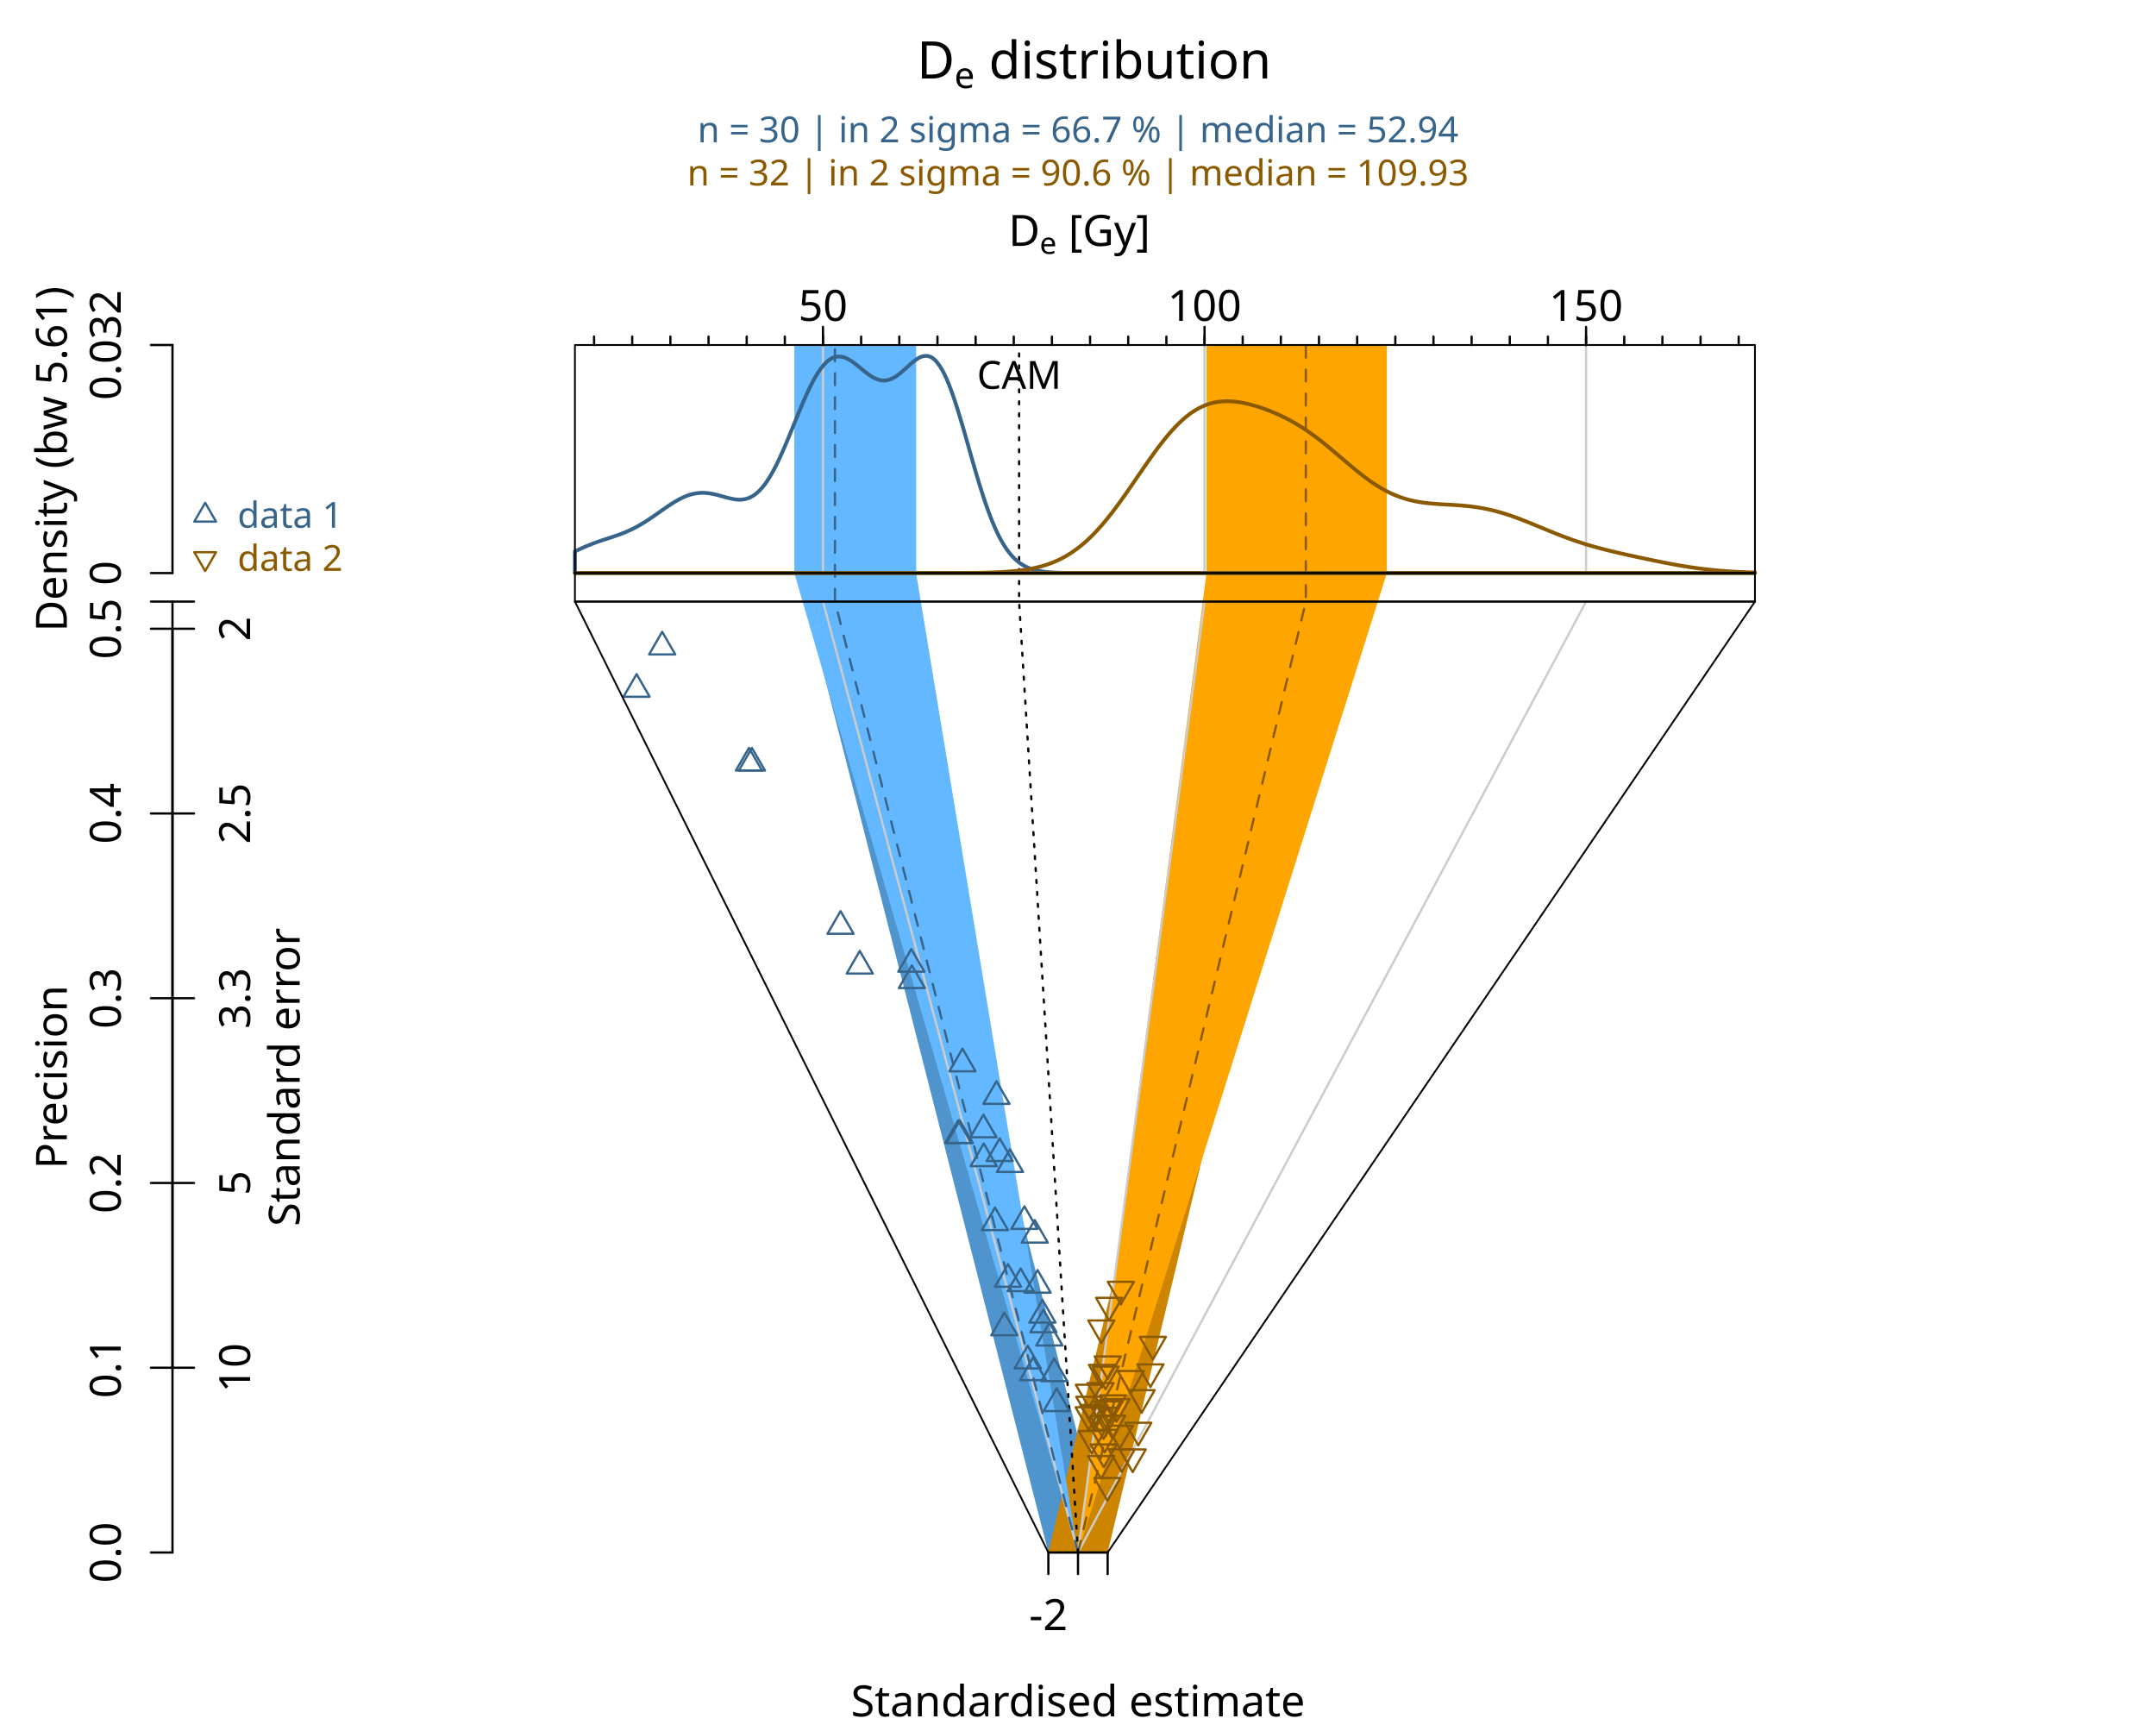
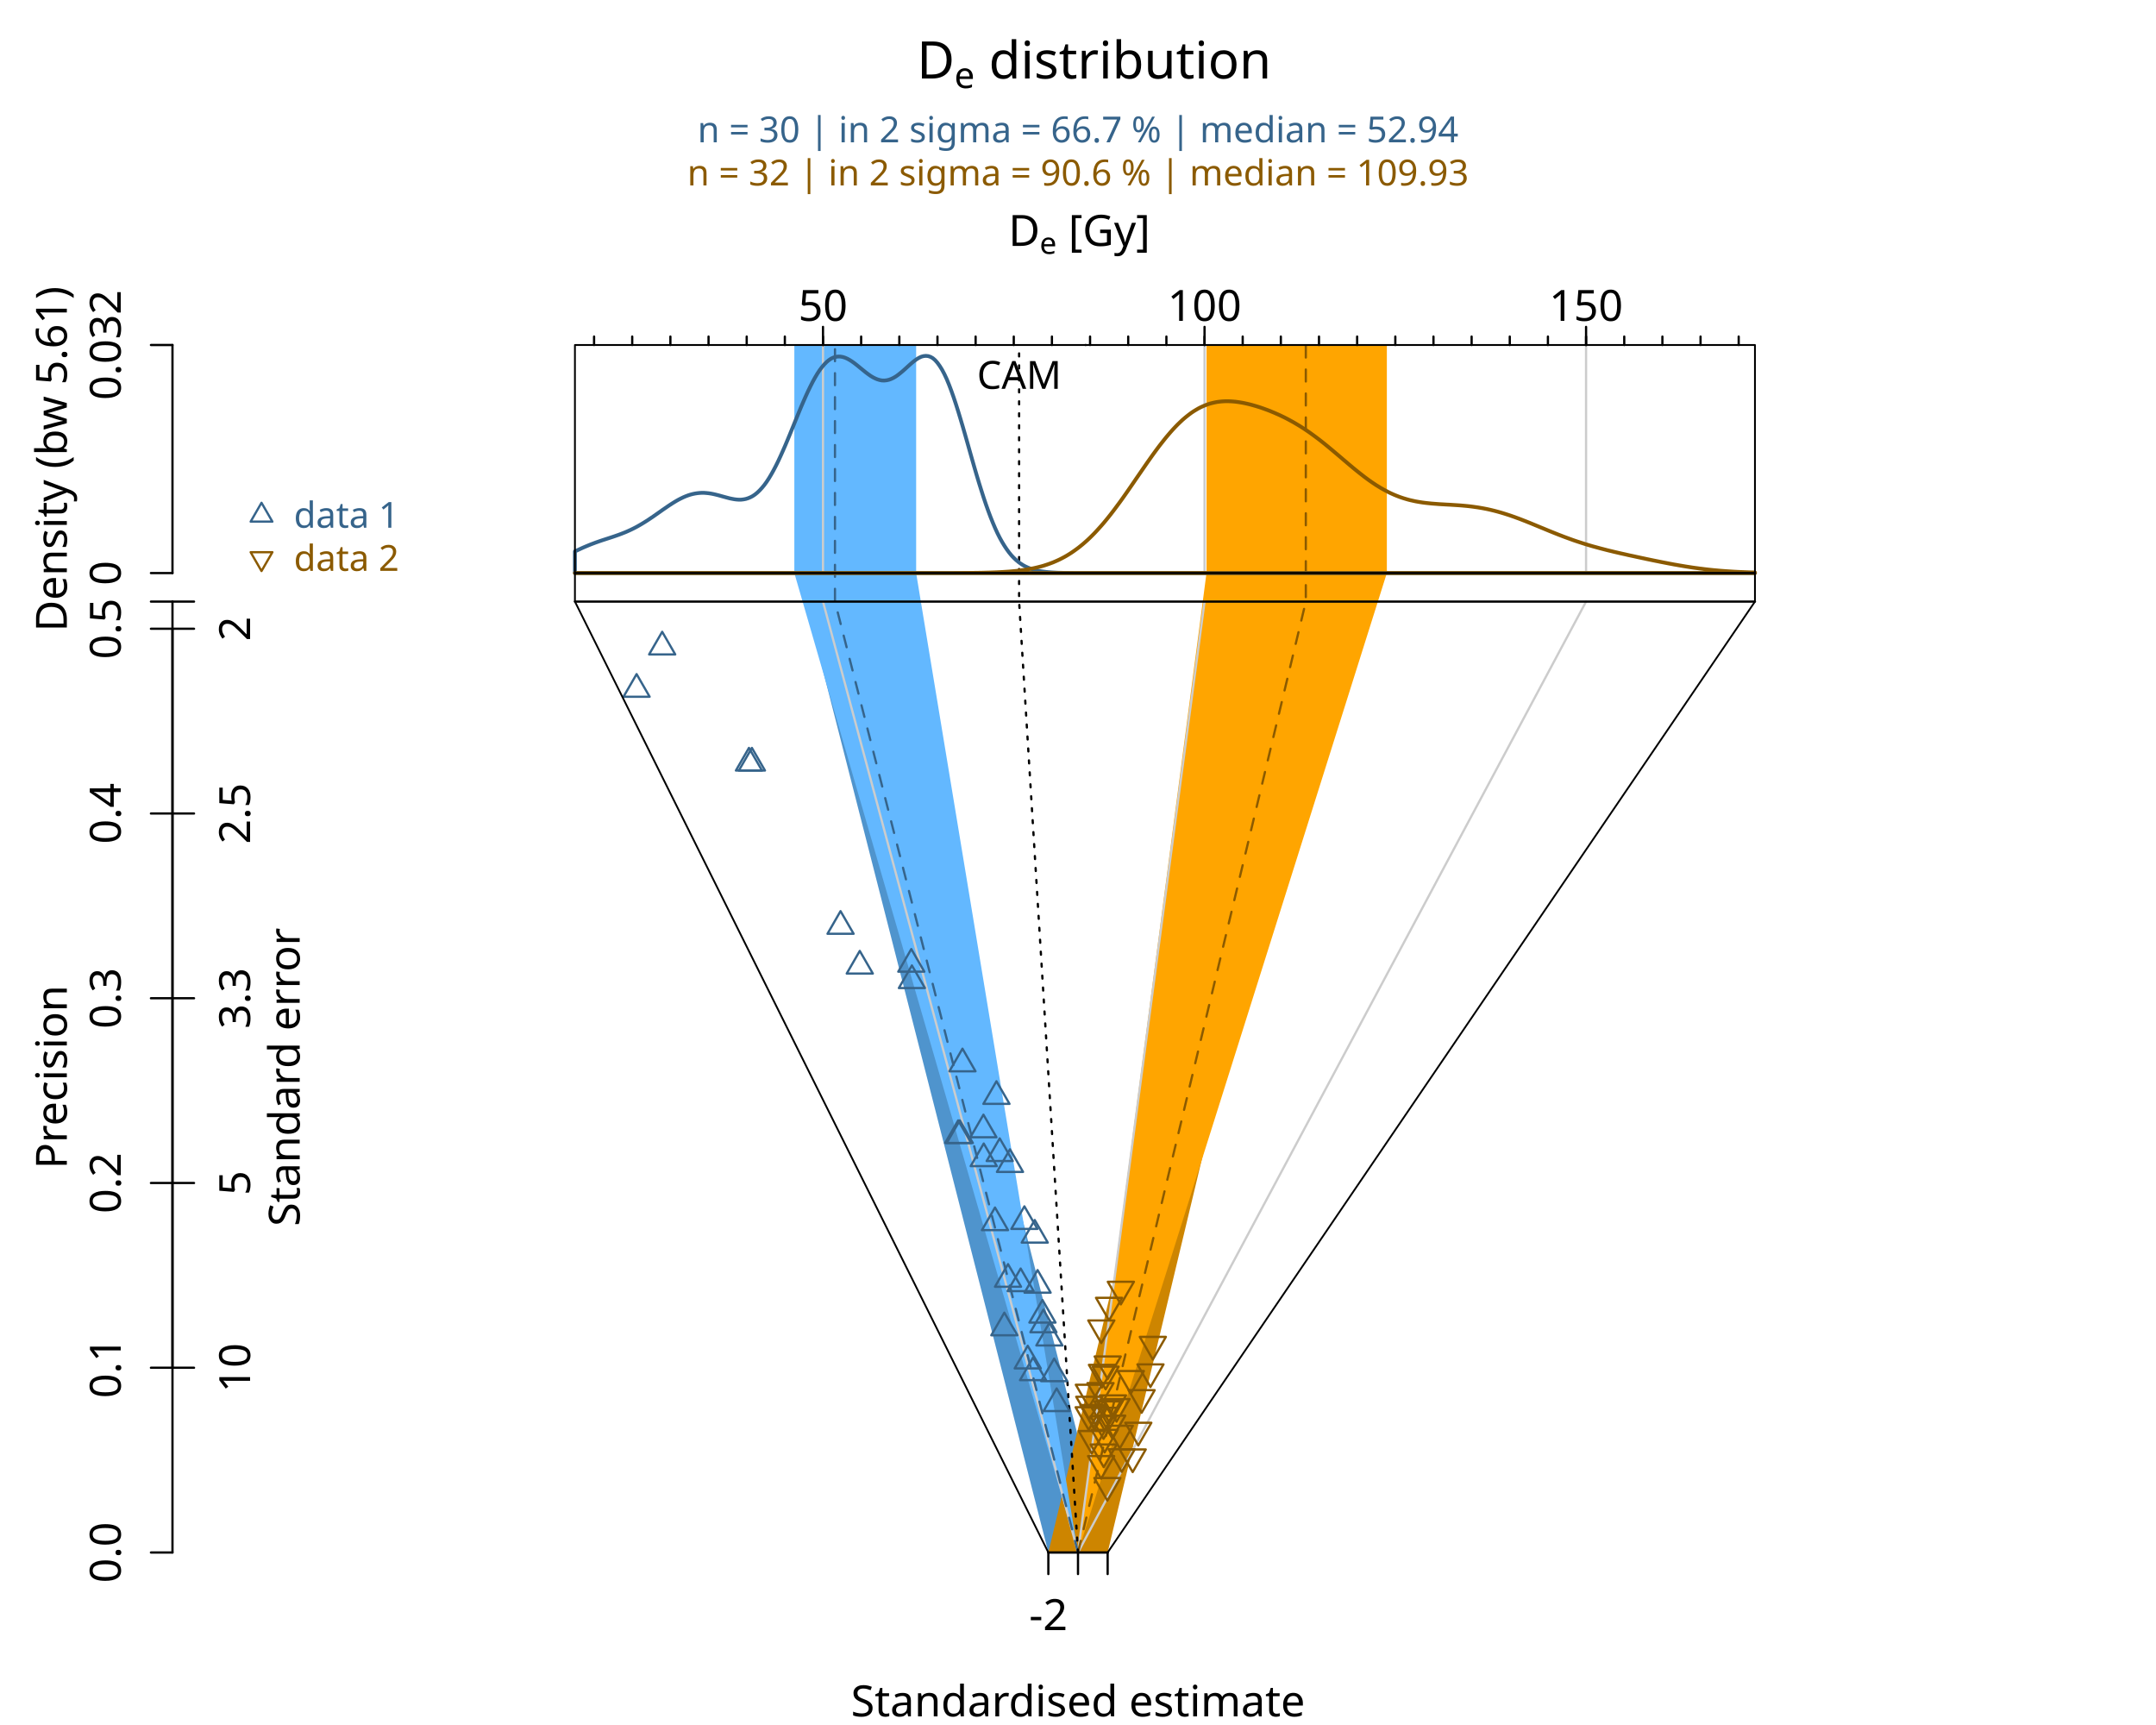
<svg xmlns="http://www.w3.org/2000/svg" class="svglite" data-engine-version="2.0" width="720.00pt" height="576.00pt" viewBox="0 0 720.00 576.00">
  <defs>
    <style type="text/css">
    .svglite line, .svglite polyline, .svglite polygon, .svglite path, .svglite rect, .svglite circle {
      fill: none;
      stroke: #000000;
      stroke-linecap: round;
      stroke-linejoin: round;
      stroke-miterlimit: 10.00;
    }
  </style>
  </defs>
  <rect width="100%" height="100%" style="stroke: none; fill: #FFFFFF;" />
  <defs>
    <clipPath id="cpMC4wMHw3MjAuMDB8MC4wMHw1NzYuMDA=">
      <rect x="0.00" y="0.00" width="720.00" height="576.00" />
    </clipPath>
  </defs>
  <g clip-path="url(#cpMC4wMHw3MjAuMDB8MC4wMHw1NzYuMDA=)">
    <text x="360.00" y="573.12" text-anchor="middle" style="font-size: 14.40px; font-family: sans;" textLength="143.30px" lengthAdjust="spacingAndGlyphs">Standardised estimate</text>
    <polygon points="350.10,518.40 369.90,518.40 292.61,216.00 272.81,216.00 " style="stroke-width: 0.75; stroke: none; fill: #4F94CD;" />
    <polygon points="350.10,518.40 369.90,518.40 442.36,216.00 422.56,216.00 " style="stroke-width: 0.75; stroke: none; fill: #CD8500;" />
    <polygon points="360.00,518.40 307.52,200.88 305.95,191.35 305.95,115.20 265.27,115.20 265.27,191.35 268.03,200.88 " style="stroke-width: 0.75; stroke: none; fill: #63B8FF;" />
    <polygon points="360.00,518.40 460.14,200.88 463.14,191.35 463.14,115.20 402.91,115.20 402.91,191.35 401.66,200.88 " style="stroke-width: 0.75; stroke: none; fill: #FFA500;" />
    <polyline points="360.00,518.40 274.84,200.88 " style="stroke-width: 0.75; stroke: #CCCCCC;" />
    <polyline points="274.84,191.35 274.84,115.20 " style="stroke-width: 0.75; stroke: #CCCCCC;" />
    <polyline points="360.00,518.40 402.26,200.88 " style="stroke-width: 0.75; stroke: #CCCCCC;" />
    <polyline points="402.26,191.35 402.26,115.20 " style="stroke-width: 0.75; stroke: #CCCCCC;" />
    <polyline points="360.00,518.40 529.67,200.88 " style="stroke-width: 0.75; stroke: #CCCCCC;" />
    <polyline points="529.67,191.35 529.67,115.20 " style="stroke-width: 0.75; stroke: #CCCCCC;" />
    <polyline points="360.00,518.40 278.84,200.88 278.84,191.35 278.84,115.20 " style="stroke-width: 0.75; stroke: #36648B; stroke-dasharray: 4.00,4.00;" />
    <polyline points="360.00,518.40 436.08,200.88 436.08,191.35 436.08,115.20 " style="stroke-width: 0.75; stroke: #8B5A00; stroke-dasharray: 4.00,4.00;" />
    <polyline points="360.00,518.40 340.33,200.88 340.33,115.20 " style="stroke-width: 0.75; stroke-dasharray: 1.00,3.00;" />
    <text x="340.37" y="129.83" text-anchor="middle" style="font-size: 12.96px; font-family: sans;" textLength="28.81px" lengthAdjust="spacingAndGlyphs">CAM</text>
    <text x="306.21" y="26.21" style="font-size: 17.28px; font-family: sans;" textLength="12.48px" lengthAdjust="spacingAndGlyphs">D</text>
    <text x="318.69" y="29.40" style="font-size: 12.10px; font-family: sans;" textLength="6.73px" lengthAdjust="spacingAndGlyphs">e</text>
    <text x="325.42" y="26.21" style="font-size: 17.28px; font-family: sans;" textLength="4.80px" lengthAdjust="spacingAndGlyphs"> </text>
    <text x="330.22" y="26.21" style="font-size: 17.28px; font-family: sans;" textLength="83.57px" lengthAdjust="spacingAndGlyphs">distribution</text>
    <line x1="57.60" y1="518.40" x2="57.60" y2="209.95" style="stroke-width: 0.75;" />
    <line x1="57.60" y1="518.40" x2="50.40" y2="518.40" style="stroke-width: 0.75;" />
    <line x1="57.60" y1="456.71" x2="50.40" y2="456.71" style="stroke-width: 0.75;" />
    <line x1="57.60" y1="395.02" x2="50.40" y2="395.02" style="stroke-width: 0.75;" />
    <line x1="57.60" y1="333.33" x2="50.40" y2="333.33" style="stroke-width: 0.75;" />
    <line x1="57.60" y1="271.64" x2="50.40" y2="271.64" style="stroke-width: 0.75;" />
    <line x1="57.60" y1="209.95" x2="50.40" y2="209.95" style="stroke-width: 0.75;" />
    <text transform="translate(40.32,518.40) rotate(-90)" text-anchor="middle" style="font-size: 14.40px; font-family: sans;" textLength="20.02px" lengthAdjust="spacingAndGlyphs">0.0</text>
    <text transform="translate(40.32,456.71) rotate(-90)" text-anchor="middle" style="font-size: 14.40px; font-family: sans;" textLength="20.02px" lengthAdjust="spacingAndGlyphs">0.1</text>
    <text transform="translate(40.32,395.02) rotate(-90)" text-anchor="middle" style="font-size: 14.40px; font-family: sans;" textLength="20.02px" lengthAdjust="spacingAndGlyphs">0.2</text>
    <text transform="translate(40.32,333.33) rotate(-90)" text-anchor="middle" style="font-size: 14.40px; font-family: sans;" textLength="20.02px" lengthAdjust="spacingAndGlyphs">0.3</text>
    <text transform="translate(40.32,271.64) rotate(-90)" text-anchor="middle" style="font-size: 14.40px; font-family: sans;" textLength="20.02px" lengthAdjust="spacingAndGlyphs">0.4</text>
    <text transform="translate(40.32,209.95) rotate(-90)" text-anchor="middle" style="font-size: 14.40px; font-family: sans;" textLength="20.02px" lengthAdjust="spacingAndGlyphs">0.5</text>
    <polyline points="57.60,209.95 57.60,200.88 " style="stroke-width: 0.75;" />
    <line x1="57.60" y1="200.88" x2="50.40" y2="200.88" style="stroke-width: 0.75;" />
    <line x1="57.60" y1="200.88" x2="64.80" y2="200.88" style="stroke-width: 0.75;" />
    <text transform="translate(22.32,359.64) rotate(-90)" text-anchor="middle" style="font-size: 14.40px; font-family: sans;" textLength="59.24px" lengthAdjust="spacingAndGlyphs">Precision</text>
    <text transform="translate(100.08,359.64) rotate(-90)" text-anchor="middle" style="font-size: 14.40px; font-family: sans;" textLength="92.85px" lengthAdjust="spacingAndGlyphs">Standard error</text>
    <line x1="57.60" y1="456.71" x2="57.60" y2="209.95" style="stroke-width: 0.75;" />
    <line x1="57.60" y1="456.71" x2="64.80" y2="456.71" style="stroke-width: 0.75;" />
    <line x1="57.60" y1="395.02" x2="64.80" y2="395.02" style="stroke-width: 0.75;" />
    <line x1="57.60" y1="333.33" x2="64.80" y2="333.33" style="stroke-width: 0.75;" />
    <line x1="57.60" y1="271.64" x2="64.80" y2="271.64" style="stroke-width: 0.75;" />
    <line x1="57.60" y1="209.95" x2="64.80" y2="209.95" style="stroke-width: 0.75;" />
    <text transform="translate(83.52,456.71) rotate(-90)" text-anchor="middle" style="font-size: 14.40px; font-family: sans;" textLength="16.02px" lengthAdjust="spacingAndGlyphs">10</text>
    <text transform="translate(83.52,395.02) rotate(-90)" text-anchor="middle" style="font-size: 14.40px; font-family: sans;" textLength="8.01px" lengthAdjust="spacingAndGlyphs">5</text>
    <text transform="translate(83.52,333.33) rotate(-90)" text-anchor="middle" style="font-size: 14.40px; font-family: sans;" textLength="20.02px" lengthAdjust="spacingAndGlyphs">3.3</text>
    <text transform="translate(83.52,271.64) rotate(-90)" text-anchor="middle" style="font-size: 14.40px; font-family: sans;" textLength="20.02px" lengthAdjust="spacingAndGlyphs">2.5</text>
    <text transform="translate(83.52,209.95) rotate(-90)" text-anchor="middle" style="font-size: 14.40px; font-family: sans;" textLength="8.01px" lengthAdjust="spacingAndGlyphs">2</text>
    <line x1="350.10" y1="518.40" x2="369.90" y2="518.40" style="stroke-width: 0.75;" />
    <line x1="350.10" y1="518.40" x2="350.10" y2="525.60" style="stroke-width: 0.75;" />
    <line x1="360.00" y1="518.40" x2="360.00" y2="525.60" style="stroke-width: 0.75;" />
    <line x1="369.90" y1="518.40" x2="369.90" y2="525.60" style="stroke-width: 0.75;" />
    <text x="350.10" y="544.32" text-anchor="middle" style="font-size: 14.40px; font-family: sans;" textLength="12.80px" lengthAdjust="spacingAndGlyphs">-2</text>
    <polyline points="198.39,115.20 198.39,112.38 " style="stroke-width: 0.75;" />
    <polyline points="211.13,115.20 211.13,112.38 " style="stroke-width: 0.75;" />
    <polyline points="223.88,115.20 223.88,112.38 " style="stroke-width: 0.75;" />
    <polyline points="236.62,115.20 236.62,112.38 " style="stroke-width: 0.75;" />
    <polyline points="249.36,115.20 249.36,112.38 " style="stroke-width: 0.75;" />
    <polyline points="262.10,115.20 262.10,112.38 " style="stroke-width: 0.75;" />
    <polyline points="274.84,115.20 274.84,112.38 " style="stroke-width: 0.75;" />
    <polyline points="287.58,115.20 287.58,112.38 " style="stroke-width: 0.75;" />
    <polyline points="300.33,115.20 300.33,112.38 " style="stroke-width: 0.75;" />
    <polyline points="313.07,115.20 313.07,112.38 " style="stroke-width: 0.75;" />
    <polyline points="325.81,115.20 325.81,112.38 " style="stroke-width: 0.75;" />
    <polyline points="338.55,115.20 338.55,112.38 " style="stroke-width: 0.75;" />
    <polyline points="351.29,115.20 351.29,112.38 " style="stroke-width: 0.75;" />
    <polyline points="364.03,115.20 364.03,112.38 " style="stroke-width: 0.75;" />
    <polyline points="376.77,115.20 376.77,112.38 " style="stroke-width: 0.75;" />
    <polyline points="389.52,115.20 389.52,112.38 " style="stroke-width: 0.75;" />
    <polyline points="402.26,115.20 402.26,112.38 " style="stroke-width: 0.75;" />
    <polyline points="415.00,115.20 415.00,112.38 " style="stroke-width: 0.75;" />
    <polyline points="427.74,115.20 427.74,112.38 " style="stroke-width: 0.75;" />
    <polyline points="440.48,115.20 440.48,112.38 " style="stroke-width: 0.75;" />
    <polyline points="453.22,115.20 453.22,112.38 " style="stroke-width: 0.75;" />
    <polyline points="465.97,115.20 465.97,112.38 " style="stroke-width: 0.75;" />
    <polyline points="478.71,115.20 478.71,112.38 " style="stroke-width: 0.75;" />
    <polyline points="491.45,115.20 491.45,112.38 " style="stroke-width: 0.75;" />
    <polyline points="504.19,115.20 504.19,112.38 " style="stroke-width: 0.75;" />
    <polyline points="516.93,115.20 516.93,112.38 " style="stroke-width: 0.75;" />
    <polyline points="529.67,115.20 529.67,112.38 " style="stroke-width: 0.75;" />
    <polyline points="542.42,115.20 542.42,112.38 " style="stroke-width: 0.75;" />
    <polyline points="555.16,115.20 555.16,112.38 " style="stroke-width: 0.75;" />
    <polyline points="567.90,115.20 567.90,112.38 " style="stroke-width: 0.75;" />
    <polyline points="580.64,115.20 580.64,112.38 " style="stroke-width: 0.75;" />
    <polyline points="274.84,115.20 274.84,109.15 " style="stroke-width: 0.75;" />
    <polyline points="402.26,115.20 402.26,109.15 " style="stroke-width: 0.75;" />
    <polyline points="529.67,115.20 529.67,109.15 " style="stroke-width: 0.75;" />
    <polyline points="192.00,200.88 586.07,200.88 " style="stroke-width: 0.75;" />
    <polyline points="362.55,115.20 362.55,115.20 " style="stroke-width: 0.75;" />
    <text x="274.84" y="107.14" text-anchor="middle" style="font-size: 14.40px; font-family: sans;" textLength="16.02px" lengthAdjust="spacingAndGlyphs">50</text>
    <text x="402.26" y="107.14" text-anchor="middle" style="font-size: 14.40px; font-family: sans;" textLength="24.03px" lengthAdjust="spacingAndGlyphs">100</text>
    <text x="529.67" y="107.14" text-anchor="middle" style="font-size: 14.40px; font-family: sans;" textLength="24.03px" lengthAdjust="spacingAndGlyphs">150</text>
    <text x="336.79" y="82.11" style="font-size: 14.40px; font-family: sans;" textLength="10.40px" lengthAdjust="spacingAndGlyphs">D</text>
    <text x="347.19" y="84.78" style="font-size: 10.08px; font-family: sans;" textLength="5.61px" lengthAdjust="spacingAndGlyphs">e</text>
    <text x="352.80" y="82.11" style="font-size: 14.40px; font-family: sans;" textLength="4.00px" lengthAdjust="spacingAndGlyphs"> </text>
    <text x="356.80" y="82.11" style="font-size: 14.40px; font-family: sans;" textLength="26.41px" lengthAdjust="spacingAndGlyphs">[Gy]</text>
    <polygon points="212.59,225.09 216.95,232.65 208.22,232.65 " style="stroke-width: 0.75; stroke: #36648B; fill: none;" />
    <polygon points="221.14,210.96 225.50,218.52 216.77,218.52 " style="stroke-width: 0.75; stroke: #36648B; fill: none;" />
    <polygon points="250.11,249.73 254.47,257.29 245.75,257.29 " style="stroke-width: 0.75; stroke: #36648B; fill: none;" />
    <polygon points="251.10,249.73 255.47,257.29 246.74,257.29 " style="stroke-width: 0.75; stroke: #36648B; fill: none;" />
    <polygon points="280.70,304.24 285.07,311.80 276.34,311.80 " style="stroke-width: 0.75; stroke: #36648B; fill: none;" />
    <polygon points="287.12,317.52 291.49,325.08 282.76,325.08 " style="stroke-width: 0.75; stroke: #36648B; fill: none;" />
    <polygon points="335.40,438.31 339.77,445.87 331.04,445.87 " style="stroke-width: 0.75; stroke: #36648B; fill: none;" />
    <polygon points="304.53,322.37 308.89,329.93 300.17,329.93 " style="stroke-width: 0.75; stroke: #36648B; fill: none;" />
    <polygon points="319.98,374.11 324.34,381.67 315.62,381.67 " style="stroke-width: 0.75; stroke: #36648B; fill: none;" />
    <polygon points="320.53,374.11 324.89,381.67 316.17,381.67 " style="stroke-width: 0.75; stroke: #36648B; fill: none;" />
    <polygon points="304.33,316.90 308.69,324.46 299.97,324.46 " style="stroke-width: 0.75; stroke: #36648B; fill: none;" />
    <polygon points="343.21,449.37 347.58,456.93 338.85,456.93 " style="stroke-width: 0.75; stroke: #36648B; fill: none;" />
    <polygon points="336.63,422.10 340.99,429.66 332.27,429.66 " style="stroke-width: 0.75; stroke: #36648B; fill: none;" />
    <polygon points="332.28,403.20 336.64,410.76 327.91,410.76 " style="stroke-width: 0.75; stroke: #36648B; fill: none;" />
    <polygon points="344.99,453.29 349.35,460.85 340.63,460.85 " style="stroke-width: 0.75; stroke: #36648B; fill: none;" />
    <polygon points="328.52,381.83 332.89,389.38 324.16,389.38 " style="stroke-width: 0.75; stroke: #36648B; fill: none;" />
    <polygon points="321.42,350.16 325.78,357.72 317.05,357.72 " style="stroke-width: 0.75; stroke: #36648B; fill: none;" />
    <polygon points="328.42,372.20 332.78,379.75 324.05,379.75 " style="stroke-width: 0.75; stroke: #36648B; fill: none;" />
    <polygon points="340.85,423.57 345.21,431.12 336.48,431.12 " style="stroke-width: 0.75; stroke: #36648B; fill: none;" />
    <polygon points="333.86,380.12 338.22,387.68 329.49,387.68 " style="stroke-width: 0.75; stroke: #36648B; fill: none;" />
    <polygon points="332.77,361.04 337.13,368.60 328.40,368.60 " style="stroke-width: 0.75; stroke: #36648B; fill: none;" />
    <polygon points="337.29,383.76 341.65,391.32 332.92,391.32 " style="stroke-width: 0.75; stroke: #36648B; fill: none;" />
    <polygon points="342.10,402.81 346.46,410.36 337.73,410.36 " style="stroke-width: 0.75; stroke: #36648B; fill: none;" />
    <polygon points="348.45,437.30 352.81,444.85 344.09,444.85 " style="stroke-width: 0.75; stroke: #36648B; fill: none;" />
    <polygon points="346.50,424.09 350.87,431.64 342.14,431.64 " style="stroke-width: 0.75; stroke: #36648B; fill: none;" />
    <polygon points="348.13,434.07 352.49,441.63 343.76,441.63 " style="stroke-width: 0.75; stroke: #36648B; fill: none;" />
    <polygon points="352.87,463.61 357.24,471.17 348.51,471.17 " style="stroke-width: 0.75; stroke: #36648B; fill: none;" />
    <polygon points="345.55,407.37 349.91,414.92 341.19,414.92 " style="stroke-width: 0.75; stroke: #36648B; fill: none;" />
    <polygon points="350.44,441.71 354.81,449.27 346.08,449.27 " style="stroke-width: 0.75; stroke: #36648B; fill: none;" />
    <polygon points="352.05,453.64 356.42,461.20 347.69,461.20 " style="stroke-width: 0.75; stroke: #36648B; fill: none;" />
    <polygon points="363.64,469.94 368.00,462.38 359.27,462.38 " style="stroke-width: 0.75; stroke: #8B5A00; fill: none;" />
    <polygon points="363.77,473.96 368.13,466.40 359.40,466.40 " style="stroke-width: 0.75; stroke: #8B5A00; fill: none;" />
    <polygon points="363.57,477.46 367.93,469.90 359.20,469.90 " style="stroke-width: 0.75; stroke: #8B5A00; fill: none;" />
    <polygon points="367.78,448.47 372.15,440.91 363.42,440.91 " style="stroke-width: 0.75; stroke: #8B5A00; fill: none;" />
    <polygon points="365.15,476.73 369.51,469.17 360.78,469.17 " style="stroke-width: 0.75; stroke: #8B5A00; fill: none;" />
    <polygon points="365.53,477.32 369.90,469.76 361.17,469.76 " style="stroke-width: 0.75; stroke: #8B5A00; fill: none;" />
    <polygon points="364.60,485.38 368.96,477.83 360.24,477.83 " style="stroke-width: 0.75; stroke: #8B5A00; fill: none;" />
    <polygon points="370.37,440.91 374.73,433.35 366.01,433.35 " style="stroke-width: 0.75; stroke: #8B5A00; fill: none;" />
    <polygon points="368.00,463.29 372.37,455.74 363.64,455.74 " style="stroke-width: 0.75; stroke: #8B5A00; fill: none;" />
    <polygon points="367.52,469.39 371.88,461.83 363.15,461.83 " style="stroke-width: 0.75; stroke: #8B5A00; fill: none;" />
    <polygon points="369.22,463.90 373.58,456.34 364.86,456.34 " style="stroke-width: 0.75; stroke: #8B5A00; fill: none;" />
    <polygon points="369.92,460.50 374.28,452.94 365.55,452.94 " style="stroke-width: 0.75; stroke: #8B5A00; fill: none;" />
    <polygon points="374.31,435.56 378.68,428.00 369.95,428.00 " style="stroke-width: 0.75; stroke: #8B5A00; fill: none;" />
    <polygon points="368.93,477.63 373.30,470.08 364.57,470.08 " style="stroke-width: 0.75; stroke: #8B5A00; fill: none;" />
    <polygon points="368.53,480.46 372.89,472.90 364.17,472.90 " style="stroke-width: 0.75; stroke: #8B5A00; fill: none;" />
    <polygon points="369.85,475.51 374.22,467.95 365.49,467.95 " style="stroke-width: 0.75; stroke: #8B5A00; fill: none;" />
    <polygon points="370.61,475.21 374.98,467.66 366.25,467.66 " style="stroke-width: 0.75; stroke: #8B5A00; fill: none;" />
    <polygon points="368.90,484.98 373.27,477.43 364.54,477.43 " style="stroke-width: 0.75; stroke: #8B5A00; fill: none;" />
    <polygon points="371.68,473.49 376.04,465.93 367.32,465.93 " style="stroke-width: 0.75; stroke: #8B5A00; fill: none;" />
    <polygon points="368.58,489.90 372.95,482.34 364.22,482.34 " style="stroke-width: 0.75; stroke: #8B5A00; fill: none;" />
    <polygon points="367.72,493.76 372.08,486.20 363.36,486.20 " style="stroke-width: 0.75; stroke: #8B5A00; fill: none;" />
    <polygon points="372.89,474.72 377.25,467.16 368.52,467.16 " style="stroke-width: 0.75; stroke: #8B5A00; fill: none;" />
    <polygon points="371.43,480.26 375.79,472.70 367.06,472.70 " style="stroke-width: 0.75; stroke: #8B5A00; fill: none;" />
    <polygon points="377.64,465.36 382.00,457.80 373.27,457.80 " style="stroke-width: 0.75; stroke: #8B5A00; fill: none;" />
    <polygon points="373.96,483.63 378.32,476.07 369.59,476.07 " style="stroke-width: 0.75; stroke: #8B5A00; fill: none;" />
    <polygon points="384.99,453.96 389.35,446.40 380.63,446.40 " style="stroke-width: 0.75; stroke: #8B5A00; fill: none;" />
    <polygon points="384.20,463.14 388.56,455.58 379.83,455.58 " style="stroke-width: 0.75; stroke: #8B5A00; fill: none;" />
    <polygon points="381.25,471.75 385.61,464.19 376.89,464.19 " style="stroke-width: 0.75; stroke: #8B5A00; fill: none;" />
    <polygon points="369.81,501.09 374.17,493.53 365.45,493.53 " style="stroke-width: 0.75; stroke: #8B5A00; fill: none;" />
    <polygon points="374.61,491.48 378.97,483.93 370.24,483.93 " style="stroke-width: 0.75; stroke: #8B5A00; fill: none;" />
    <polygon points="380.13,482.64 384.50,475.08 375.77,475.08 " style="stroke-width: 0.75; stroke: #8B5A00; fill: none;" />
    <polygon points="378.26,491.55 382.63,483.99 373.90,483.99 " style="stroke-width: 0.75; stroke: #8B5A00; fill: none;" />
    <polygon points="192.00,191.35 192.00,184.13 192.77,183.76 193.54,183.40 194.31,183.04 195.08,182.70 195.86,182.37 196.63,182.05 197.40,181.74 198.17,181.45 198.94,181.16 199.71,180.89 200.48,180.62 201.25,180.36 202.03,180.11 202.80,179.86 203.57,179.61 204.34,179.36 205.11,179.10 205.88,178.83 206.65,178.56 207.42,178.27 208.19,177.97 208.97,177.66 209.74,177.32 210.51,176.97 211.28,176.60 212.05,176.21 212.82,175.80 213.59,175.36 214.36,174.91 215.13,174.44 215.91,173.95 216.68,173.45 217.45,172.93 218.22,172.41 218.99,171.87 219.76,171.33 220.53,170.79 221.30,170.24 222.08,169.71 222.85,169.18 223.62,168.66 224.39,168.16 225.16,167.68 225.93,167.22 226.70,166.79 227.47,166.40 228.24,166.03 229.02,165.70 229.79,165.41 230.56,165.16 231.33,164.96 232.10,164.80 232.87,164.68 233.64,164.60 234.41,164.56 235.19,164.57 235.96,164.63 236.73,164.71 237.50,164.83 238.27,164.98 239.04,165.16 239.81,165.35 240.58,165.56 241.35,165.78 242.13,165.99 242.90,166.20 243.67,166.40 244.44,166.56 245.21,166.70 245.98,166.80 246.75,166.85 247.52,166.84 248.30,166.75 249.07,166.60 249.84,166.36 250.61,166.04 251.38,165.63 252.15,165.11 252.92,164.48 253.69,163.74 254.46,162.90 255.24,161.96 256.01,160.90 256.78,159.72 257.55,158.43 258.32,157.05 259.09,155.58 259.86,154.02 260.63,152.37 261.40,150.65 262.18,148.87 262.95,147.05 263.72,145.19 264.49,143.30 265.26,141.40 266.03,139.51 266.80,137.63 267.57,135.78 268.35,133.97 269.12,132.22 269.89,130.55 270.66,128.96 271.43,127.45 272.20,126.05 272.97,124.75 273.74,123.59 274.51,122.56 275.29,121.65 276.06,120.87 276.83,120.23 277.60,119.72 278.37,119.37 279.14,119.15 279.91,119.05 280.68,119.07 281.46,119.20 282.23,119.45 283.00,119.79 283.77,120.22 284.54,120.71 285.31,121.26 286.08,121.86 286.85,122.49 287.62,123.12 288.40,123.75 289.17,124.37 289.94,124.95 290.71,125.49 291.48,125.96 292.25,126.35 293.02,126.67 293.79,126.90 294.57,127.05 295.34,127.06 296.11,126.98 296.88,126.80 297.65,126.52 298.42,126.15 299.19,125.69 299.96,125.14 300.73,124.53 301.51,123.88 302.28,123.19 303.05,122.49 303.82,121.79 304.59,121.12 305.36,120.50 306.13,119.94 306.90,119.47 307.67,119.11 308.45,118.90 309.22,118.83 309.99,118.91 310.76,119.17 311.53,119.61 312.30,120.27 313.07,121.15 313.84,122.22 314.62,123.48 315.39,124.94 316.16,126.59 316.93,128.46 317.70,130.49 318.47,132.67 319.24,134.99 320.01,137.42 320.78,139.96 321.56,142.59 322.33,145.26 323.10,147.97 323.87,150.69 324.64,153.41 325.41,156.09 326.18,158.72 326.95,161.28 327.73,163.77 328.50,166.18 329.27,168.47 330.04,170.63 330.81,172.68 331.58,174.60 332.35,176.40 333.12,178.08 333.89,179.60 334.67,181.00 335.44,182.27 336.21,183.43 336.98,184.48 337.75,185.42 338.52,186.24 339.29,186.97 340.06,187.62 340.84,188.19 341.61,188.69 342.38,189.11 343.15,189.47 343.92,189.79 344.69,190.06 345.46,190.29 346.23,190.48 347.00,190.64 347.78,190.77 348.55,190.88 349.32,190.98 350.09,191.05 350.86,191.11 351.63,191.16 352.40,191.20 353.17,191.24 353.94,191.26 354.72,191.28 355.49,191.30 356.26,191.31 357.03,191.32 357.80,191.33 358.57,191.34 359.34,191.34 360.11,191.34 360.89,191.35 361.66,191.35 362.43,191.35 363.20,191.35 363.97,191.35 364.74,191.35 365.51,191.35 366.28,191.35 367.05,191.35 367.83,191.35 368.60,191.35 369.37,191.35 370.14,191.35 370.91,191.35 371.68,191.35 372.45,191.35 373.22,191.35 374.00,191.35 374.77,191.35 375.54,191.35 376.31,191.35 377.08,191.35 377.85,191.35 378.62,191.35 379.39,191.35 380.16,191.35 380.94,191.35 381.71,191.35 382.48,191.35 383.25,191.35 384.02,191.35 384.79,191.35 385.56,191.35 386.33,191.35 387.10,191.35 387.88,191.35 388.65,191.35 389.42,191.35 390.19,191.35 390.96,191.35 391.73,191.35 392.50,191.35 393.27,191.35 394.05,191.35 394.82,191.35 395.59,191.35 396.36,191.35 397.13,191.35 397.90,191.35 398.67,191.35 399.44,191.35 400.21,191.35 400.99,191.35 401.76,191.35 402.53,191.35 403.30,191.35 404.07,191.35 404.84,191.35 405.61,191.35 406.38,191.35 407.16,191.35 407.93,191.35 408.70,191.35 409.47,191.35 410.24,191.35 411.01,191.35 411.78,191.35 412.55,191.35 413.32,191.35 414.10,191.35 414.87,191.35 415.64,191.35 416.41,191.35 417.18,191.35 417.95,191.35 418.72,191.35 419.49,191.35 420.27,191.35 421.04,191.35 421.81,191.35 422.58,191.35 423.35,191.35 424.12,191.35 424.89,191.35 425.66,191.35 426.43,191.35 427.21,191.35 427.98,191.35 428.75,191.35 429.52,191.35 430.29,191.35 431.06,191.35 431.83,191.35 432.60,191.35 433.37,191.35 434.15,191.35 434.92,191.35 435.69,191.35 436.46,191.35 437.23,191.35 438.00,191.35 438.77,191.35 439.54,191.35 440.32,191.35 441.09,191.35 441.86,191.35 442.63,191.35 443.40,191.35 444.17,191.35 444.94,191.35 445.71,191.35 446.48,191.35 447.26,191.35 448.03,191.35 448.80,191.35 449.57,191.35 450.34,191.35 451.11,191.35 451.88,191.35 452.65,191.35 453.43,191.35 454.20,191.35 454.97,191.35 455.74,191.35 456.51,191.35 457.28,191.35 458.05,191.35 458.82,191.35 459.59,191.35 460.37,191.35 461.14,191.35 461.91,191.35 462.68,191.35 463.45,191.35 464.22,191.35 464.99,191.35 465.76,191.35 466.54,191.35 467.31,191.35 468.08,191.35 468.85,191.35 469.62,191.35 470.39,191.35 471.16,191.35 471.93,191.35 472.70,191.35 473.48,191.35 474.25,191.35 475.02,191.35 475.79,191.35 476.56,191.35 477.33,191.35 478.10,191.35 478.87,191.35 479.64,191.35 480.42,191.35 481.19,191.35 481.96,191.35 482.73,191.35 483.50,191.35 484.27,191.35 485.04,191.35 485.81,191.35 486.59,191.35 487.36,191.35 488.13,191.35 488.90,191.35 489.67,191.35 490.44,191.35 491.21,191.35 491.98,191.35 492.75,191.35 493.53,191.35 494.30,191.35 495.07,191.35 495.84,191.35 496.61,191.35 497.38,191.35 498.15,191.35 498.92,191.35 499.70,191.35 500.47,191.35 501.24,191.35 502.01,191.35 502.78,191.35 503.55,191.35 504.32,191.35 505.09,191.35 505.86,191.35 506.64,191.35 507.41,191.35 508.18,191.35 508.95,191.35 509.72,191.35 510.49,191.35 511.26,191.35 512.03,191.35 512.80,191.35 513.58,191.35 514.35,191.35 515.12,191.35 515.89,191.35 516.66,191.35 517.43,191.35 518.20,191.35 518.97,191.35 519.75,191.35 520.52,191.35 521.29,191.35 522.06,191.35 522.83,191.35 523.60,191.35 524.37,191.35 525.14,191.35 525.91,191.35 526.69,191.35 527.46,191.35 528.23,191.35 529.00,191.35 529.77,191.35 530.54,191.35 531.31,191.35 532.08,191.35 532.86,191.35 533.63,191.35 534.40,191.35 535.17,191.35 535.94,191.35 536.71,191.35 537.48,191.35 538.25,191.35 539.02,191.35 539.80,191.35 540.57,191.35 541.34,191.35 542.11,191.35 542.88,191.35 543.65,191.35 544.42,191.35 545.19,191.35 545.97,191.35 546.74,191.35 547.51,191.35 548.28,191.35 549.05,191.35 549.82,191.35 550.59,191.35 551.36,191.35 552.13,191.35 552.91,191.35 553.68,191.35 554.45,191.35 555.22,191.35 555.99,191.35 556.76,191.35 557.53,191.35 558.30,191.35 559.07,191.35 559.85,191.35 560.62,191.35 561.39,191.35 562.16,191.35 562.93,191.35 563.70,191.35 564.47,191.35 565.24,191.35 566.02,191.35 566.79,191.35 567.56,191.35 568.33,191.35 569.10,191.35 569.87,191.35 570.64,191.35 571.41,191.35 572.18,191.35 572.96,191.35 573.73,191.35 574.50,191.35 575.27,191.35 576.04,191.35 576.81,191.35 577.58,191.35 578.35,191.35 579.13,191.35 579.90,191.35 580.67,191.35 581.44,191.35 582.21,191.35 582.98,191.35 583.75,191.35 584.52,191.35 585.29,191.35 586.07,191.35 586.07,191.35 " style="stroke-width: 1.27; stroke: #36648B; fill: none;" />
    <polygon points="192.00,191.35 192.00,191.35 192.77,191.35 193.54,191.35 194.31,191.35 195.08,191.35 195.86,191.35 196.63,191.35 197.40,191.35 198.17,191.35 198.94,191.35 199.71,191.35 200.48,191.35 201.25,191.35 202.03,191.35 202.80,191.35 203.57,191.35 204.34,191.35 205.11,191.35 205.88,191.35 206.65,191.35 207.42,191.35 208.19,191.35 208.97,191.35 209.74,191.35 210.51,191.35 211.28,191.35 212.05,191.35 212.82,191.35 213.59,191.35 214.36,191.35 215.13,191.35 215.91,191.35 216.68,191.35 217.45,191.35 218.22,191.35 218.99,191.35 219.76,191.35 220.53,191.35 221.30,191.35 222.08,191.35 222.85,191.35 223.62,191.35 224.39,191.35 225.16,191.35 225.93,191.35 226.70,191.35 227.47,191.35 228.24,191.35 229.02,191.35 229.79,191.35 230.56,191.35 231.33,191.35 232.10,191.35 232.87,191.35 233.64,191.35 234.41,191.35 235.19,191.35 235.96,191.35 236.73,191.35 237.50,191.35 238.27,191.35 239.04,191.35 239.81,191.35 240.58,191.35 241.35,191.35 242.13,191.35 242.90,191.35 243.67,191.35 244.44,191.35 245.21,191.35 245.98,191.35 246.75,191.35 247.52,191.35 248.30,191.35 249.07,191.35 249.84,191.35 250.61,191.35 251.38,191.35 252.15,191.35 252.92,191.35 253.69,191.35 254.46,191.35 255.24,191.35 256.01,191.35 256.78,191.35 257.55,191.35 258.32,191.35 259.09,191.35 259.86,191.35 260.63,191.35 261.40,191.35 262.18,191.35 262.95,191.35 263.72,191.35 264.49,191.35 265.26,191.35 266.03,191.35 266.80,191.35 267.57,191.35 268.35,191.35 269.12,191.35 269.89,191.35 270.66,191.35 271.43,191.35 272.20,191.35 272.97,191.35 273.74,191.35 274.51,191.35 275.29,191.35 276.06,191.35 276.83,191.35 277.60,191.35 278.37,191.35 279.14,191.35 279.91,191.35 280.68,191.35 281.46,191.35 282.23,191.35 283.00,191.35 283.77,191.35 284.54,191.35 285.31,191.35 286.08,191.35 286.85,191.35 287.62,191.35 288.40,191.35 289.17,191.35 289.94,191.35 290.71,191.35 291.48,191.35 292.25,191.35 293.02,191.35 293.79,191.35 294.57,191.35 295.34,191.35 296.11,191.35 296.88,191.35 297.65,191.35 298.42,191.35 299.19,191.35 299.96,191.35 300.73,191.35 301.51,191.35 302.28,191.35 303.05,191.35 303.82,191.35 304.59,191.35 305.36,191.35 306.13,191.35 306.90,191.35 307.67,191.35 308.45,191.35 309.22,191.35 309.99,191.35 310.76,191.35 311.53,191.35 312.30,191.35 313.07,191.35 313.84,191.35 314.62,191.35 315.39,191.34 316.16,191.34 316.93,191.34 317.70,191.34 318.47,191.34 319.24,191.33 320.01,191.33 320.78,191.33 321.56,191.32 322.33,191.31 323.10,191.31 323.87,191.30 324.64,191.29 325.41,191.28 326.18,191.27 326.95,191.26 327.73,191.25 328.50,191.23 329.27,191.21 330.04,191.19 330.81,191.17 331.58,191.14 332.35,191.11 333.12,191.08 333.89,191.04 334.67,191.00 335.44,190.95 336.21,190.90 336.98,190.85 337.75,190.78 338.52,190.71 339.29,190.64 340.06,190.55 340.84,190.45 341.61,190.35 342.38,190.24 343.15,190.11 343.92,189.98 344.69,189.83 345.46,189.67 346.23,189.49 347.00,189.30 347.78,189.10 348.55,188.88 349.32,188.63 350.09,188.37 350.86,188.09 351.63,187.80 352.40,187.47 353.17,187.13 353.94,186.77 354.72,186.37 355.49,185.96 356.26,185.52 357.03,185.05 357.80,184.56 358.57,184.03 359.34,183.48 360.11,182.91 360.89,182.29 361.66,181.66 362.43,180.99 363.20,180.30 363.97,179.57 364.74,178.81 365.51,178.03 366.28,177.21 367.05,176.36 367.83,175.49 368.60,174.60 369.37,173.67 370.14,172.72 370.91,171.75 371.68,170.75 372.45,169.73 373.22,168.69 374.00,167.64 374.77,166.57 375.54,165.48 376.31,164.38 377.08,163.27 377.85,162.15 378.62,161.03 379.39,159.90 380.16,158.78 380.94,157.65 381.71,156.53 382.48,155.41 383.25,154.30 384.02,153.21 384.79,152.12 385.56,151.06 386.33,150.01 387.10,148.98 387.88,147.98 388.65,147.00 389.42,146.04 390.19,145.13 390.96,144.23 391.73,143.37 392.50,142.55 393.27,141.76 394.05,141.01 394.82,140.28 395.59,139.61 396.36,138.98 397.13,138.38 397.90,137.81 398.67,137.30 399.44,136.83 400.21,136.38 400.99,135.98 401.76,135.63 402.53,135.31 403.30,135.02 404.07,134.77 404.84,134.57 405.61,134.39 406.38,134.24 407.16,134.13 407.93,134.05 408.70,134.00 409.47,133.97 410.24,133.98 411.01,134.01 411.78,134.06 412.55,134.13 413.32,134.23 414.10,134.35 414.87,134.48 415.64,134.63 416.41,134.80 417.18,134.98 417.95,135.18 418.72,135.40 419.49,135.62 420.27,135.86 421.04,136.11 421.81,136.38 422.58,136.66 423.35,136.94 424.12,137.24 424.89,137.56 425.66,137.88 426.43,138.22 427.21,138.56 427.98,138.93 428.75,139.30 429.52,139.69 430.29,140.09 431.06,140.51 431.83,140.93 432.60,141.38 433.37,141.84 434.15,142.31 434.92,142.80 435.69,143.30 436.46,143.82 437.23,144.35 438.00,144.90 438.77,145.46 439.54,146.03 440.32,146.62 441.09,147.21 441.86,147.82 442.63,148.44 443.40,149.07 444.17,149.71 444.94,150.35 445.71,151.00 446.48,151.65 447.26,152.31 448.03,152.97 448.80,153.63 449.57,154.28 450.34,154.94 451.11,155.58 451.88,156.23 452.65,156.86 453.43,157.49 454.20,158.10 454.97,158.70 455.74,159.30 456.51,159.87 457.28,160.43 458.05,160.97 458.82,161.49 459.59,162.00 460.37,162.48 461.14,162.95 461.91,163.39 462.68,163.81 463.45,164.21 464.22,164.60 464.99,164.95 465.76,165.29 466.54,165.60 467.31,165.90 468.08,166.17 468.85,166.42 469.62,166.65 470.39,166.87 471.16,167.06 471.93,167.23 472.70,167.40 473.48,167.54 474.25,167.67 475.02,167.79 475.79,167.89 476.56,167.98 477.33,168.06 478.10,168.14 478.87,168.20 479.64,168.26 480.42,168.32 481.19,168.37 481.96,168.41 482.73,168.46 483.50,168.50 484.27,168.54 485.04,168.59 485.81,168.64 486.59,168.69 487.36,168.74 488.13,168.80 488.90,168.87 489.67,168.94 490.44,169.02 491.21,169.11 491.98,169.21 492.75,169.32 493.53,169.43 494.30,169.56 495.07,169.69 495.84,169.84 496.61,169.99 497.38,170.16 498.15,170.34 498.92,170.53 499.70,170.73 500.47,170.94 501.24,171.16 502.01,171.39 502.78,171.63 503.55,171.88 504.32,172.13 505.09,172.40 505.86,172.67 506.64,172.96 507.41,173.24 508.18,173.54 508.95,173.84 509.72,174.14 510.49,174.45 511.26,174.76 512.03,175.08 512.80,175.40 513.58,175.72 514.35,176.04 515.12,176.35 515.89,176.67 516.66,176.99 517.43,177.31 518.20,177.62 518.97,177.93 519.75,178.24 520.52,178.55 521.29,178.84 522.06,179.14 522.83,179.43 523.60,179.71 524.37,179.99 525.14,180.27 525.91,180.54 526.69,180.80 527.46,181.05 528.23,181.30 529.00,181.55 529.77,181.79 530.54,182.02 531.31,182.25 532.08,182.47 532.86,182.68 533.63,182.89 534.40,183.10 535.17,183.30 535.94,183.50 536.71,183.70 537.48,183.89 538.25,184.07 539.02,184.26 539.80,184.44 540.57,184.62 541.34,184.80 542.11,184.97 542.88,185.14 543.65,185.32 544.42,185.49 545.19,185.65 545.97,185.82 546.74,185.99 547.51,186.15 548.28,186.32 549.05,186.48 549.82,186.65 550.59,186.81 551.36,186.97 552.13,187.13 552.91,187.29 553.68,187.44 554.45,187.60 555.22,187.75 555.99,187.90 556.76,188.05 557.53,188.20 558.30,188.34 559.07,188.49 559.85,188.62 560.62,188.76 561.39,188.89 562.16,189.02 562.93,189.15 563.70,189.27 564.47,189.39 565.24,189.51 566.02,189.62 566.79,189.72 567.56,189.83 568.33,189.92 569.10,190.02 569.87,190.11 570.64,190.20 571.41,190.28 572.18,190.36 572.96,190.43 573.73,190.50 574.50,190.57 575.27,190.63 576.04,190.69 576.81,190.74 577.58,190.79 578.35,190.84 579.13,190.89 579.90,190.93 580.67,190.97 581.44,191.00 582.21,191.03 582.98,191.06 583.75,191.09 584.52,191.12 585.29,191.14 586.07,191.16 586.07,191.35 " style="stroke-width: 1.27; stroke: #8B5A00; fill: none;" />
    <line x1="57.60" y1="191.35" x2="57.60" y2="115.20" style="stroke-width: 0.75;" />
    <line x1="57.60" y1="191.35" x2="50.40" y2="191.35" style="stroke-width: 0.75;" />
    <line x1="57.60" y1="115.20" x2="50.40" y2="115.20" style="stroke-width: 0.75;" />
    <text transform="translate(40.32,191.35) rotate(-90)" text-anchor="middle" style="font-size: 14.40px; font-family: sans;" textLength="8.01px" lengthAdjust="spacingAndGlyphs">0</text>
    <text transform="translate(40.32,115.20) rotate(-90)" text-anchor="middle" style="font-size: 14.40px; font-family: sans;" textLength="36.04px" lengthAdjust="spacingAndGlyphs">0.032</text>
    <text transform="translate(22.32,153.28) rotate(-90)" text-anchor="middle" style="font-size: 14.40px; font-family: sans;" textLength="112.06px" lengthAdjust="spacingAndGlyphs">Density (bw 5.61)</text>
    <polyline points="192.00,191.35 586.07,191.35 " style="stroke-width: 0.75;" />
    <polygon points="369.90,518.40 586.07,200.88 586.07,115.20 192.00,115.20 192.00,200.88 350.10,518.40 " style="stroke-width: 0.60; fill: none;" />
-     <polygon points="68.52,167.88 72.15,174.18 64.88,174.18 " style="stroke-width: 0.75; stroke: #36648B; fill: none;" />
-     <polygon points="68.52,190.68 72.15,184.38 64.88,184.38 " style="stroke-width: 0.75; stroke: #8B5A00; fill: none;" />
-     <text x="79.32" y="176.21" style="font-size: 12.00px; fill: #36648B; font-family: sans;" textLength="33.36px" lengthAdjust="spacingAndGlyphs">data 1</text>
-     <text x="79.32" y="190.61" style="font-size: 12.00px; fill: #8B5A00; font-family: sans;" textLength="33.36px" lengthAdjust="spacingAndGlyphs">data 2</text>
+     <polygon points="87.33,167.88 90.97,174.18 83.70,174.18 " style="stroke-width: 0.75; stroke: #36648B; fill: none;" />
+     <polygon points="87.33,190.68 90.97,184.38 83.70,184.38 " style="stroke-width: 0.75; stroke: #8B5A00; fill: none;" />
+     <text x="98.13" y="176.21" style="font-size: 12.00px; fill: #36648B; font-family: sans;" textLength="33.36px" lengthAdjust="spacingAndGlyphs">data 1</text>
+     <text x="98.13" y="190.61" style="font-size: 12.00px; fill: #8B5A00; font-family: sans;" textLength="33.36px" lengthAdjust="spacingAndGlyphs">data 2</text>
    <text x="360.00" y="47.52" text-anchor="middle" style="font-size: 12.00px; fill: #36648B; font-family: sans;" textLength="242.09px" lengthAdjust="spacingAndGlyphs">n = 30 | in 2 sigma = 66.7 % | median = 52.94</text>
    <text x="360.00" y="61.92" text-anchor="middle" style="font-size: 12.00px; fill: #8B5A00; font-family: sans;" textLength="248.76px" lengthAdjust="spacingAndGlyphs">n = 32 | in 2 sigma = 90.6 % | median = 109.93</text>
  </g>
</svg>
